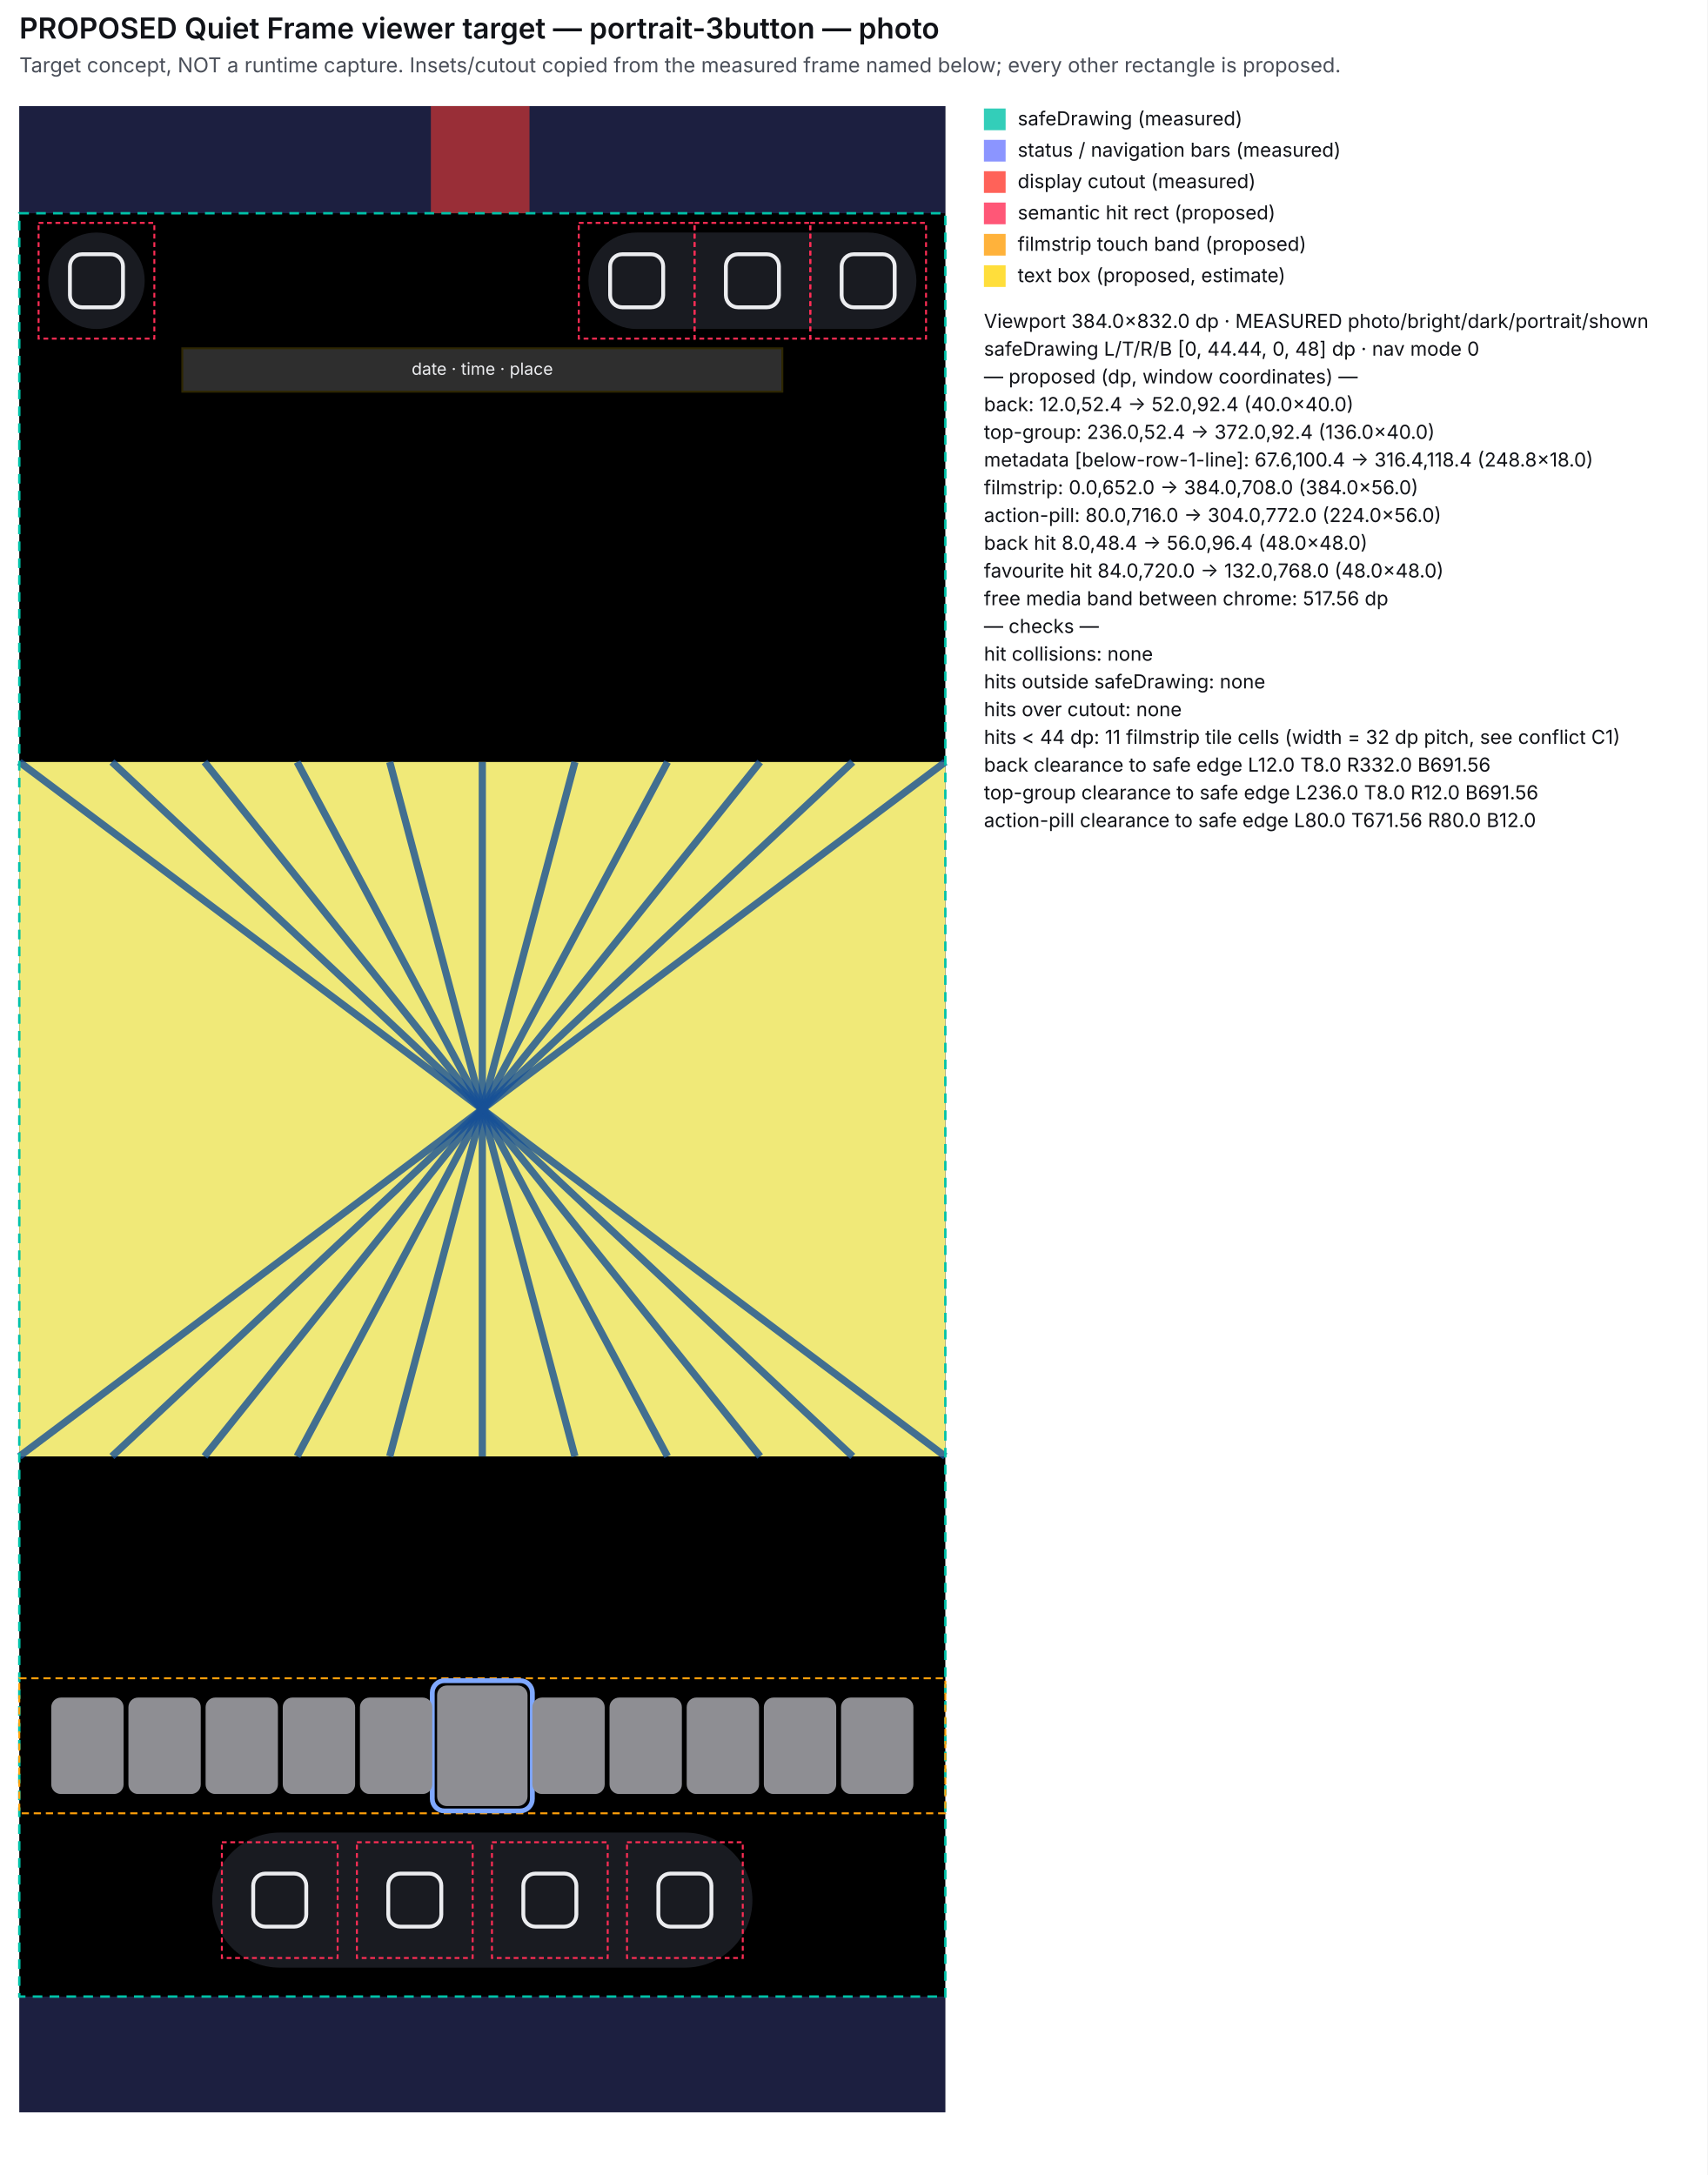
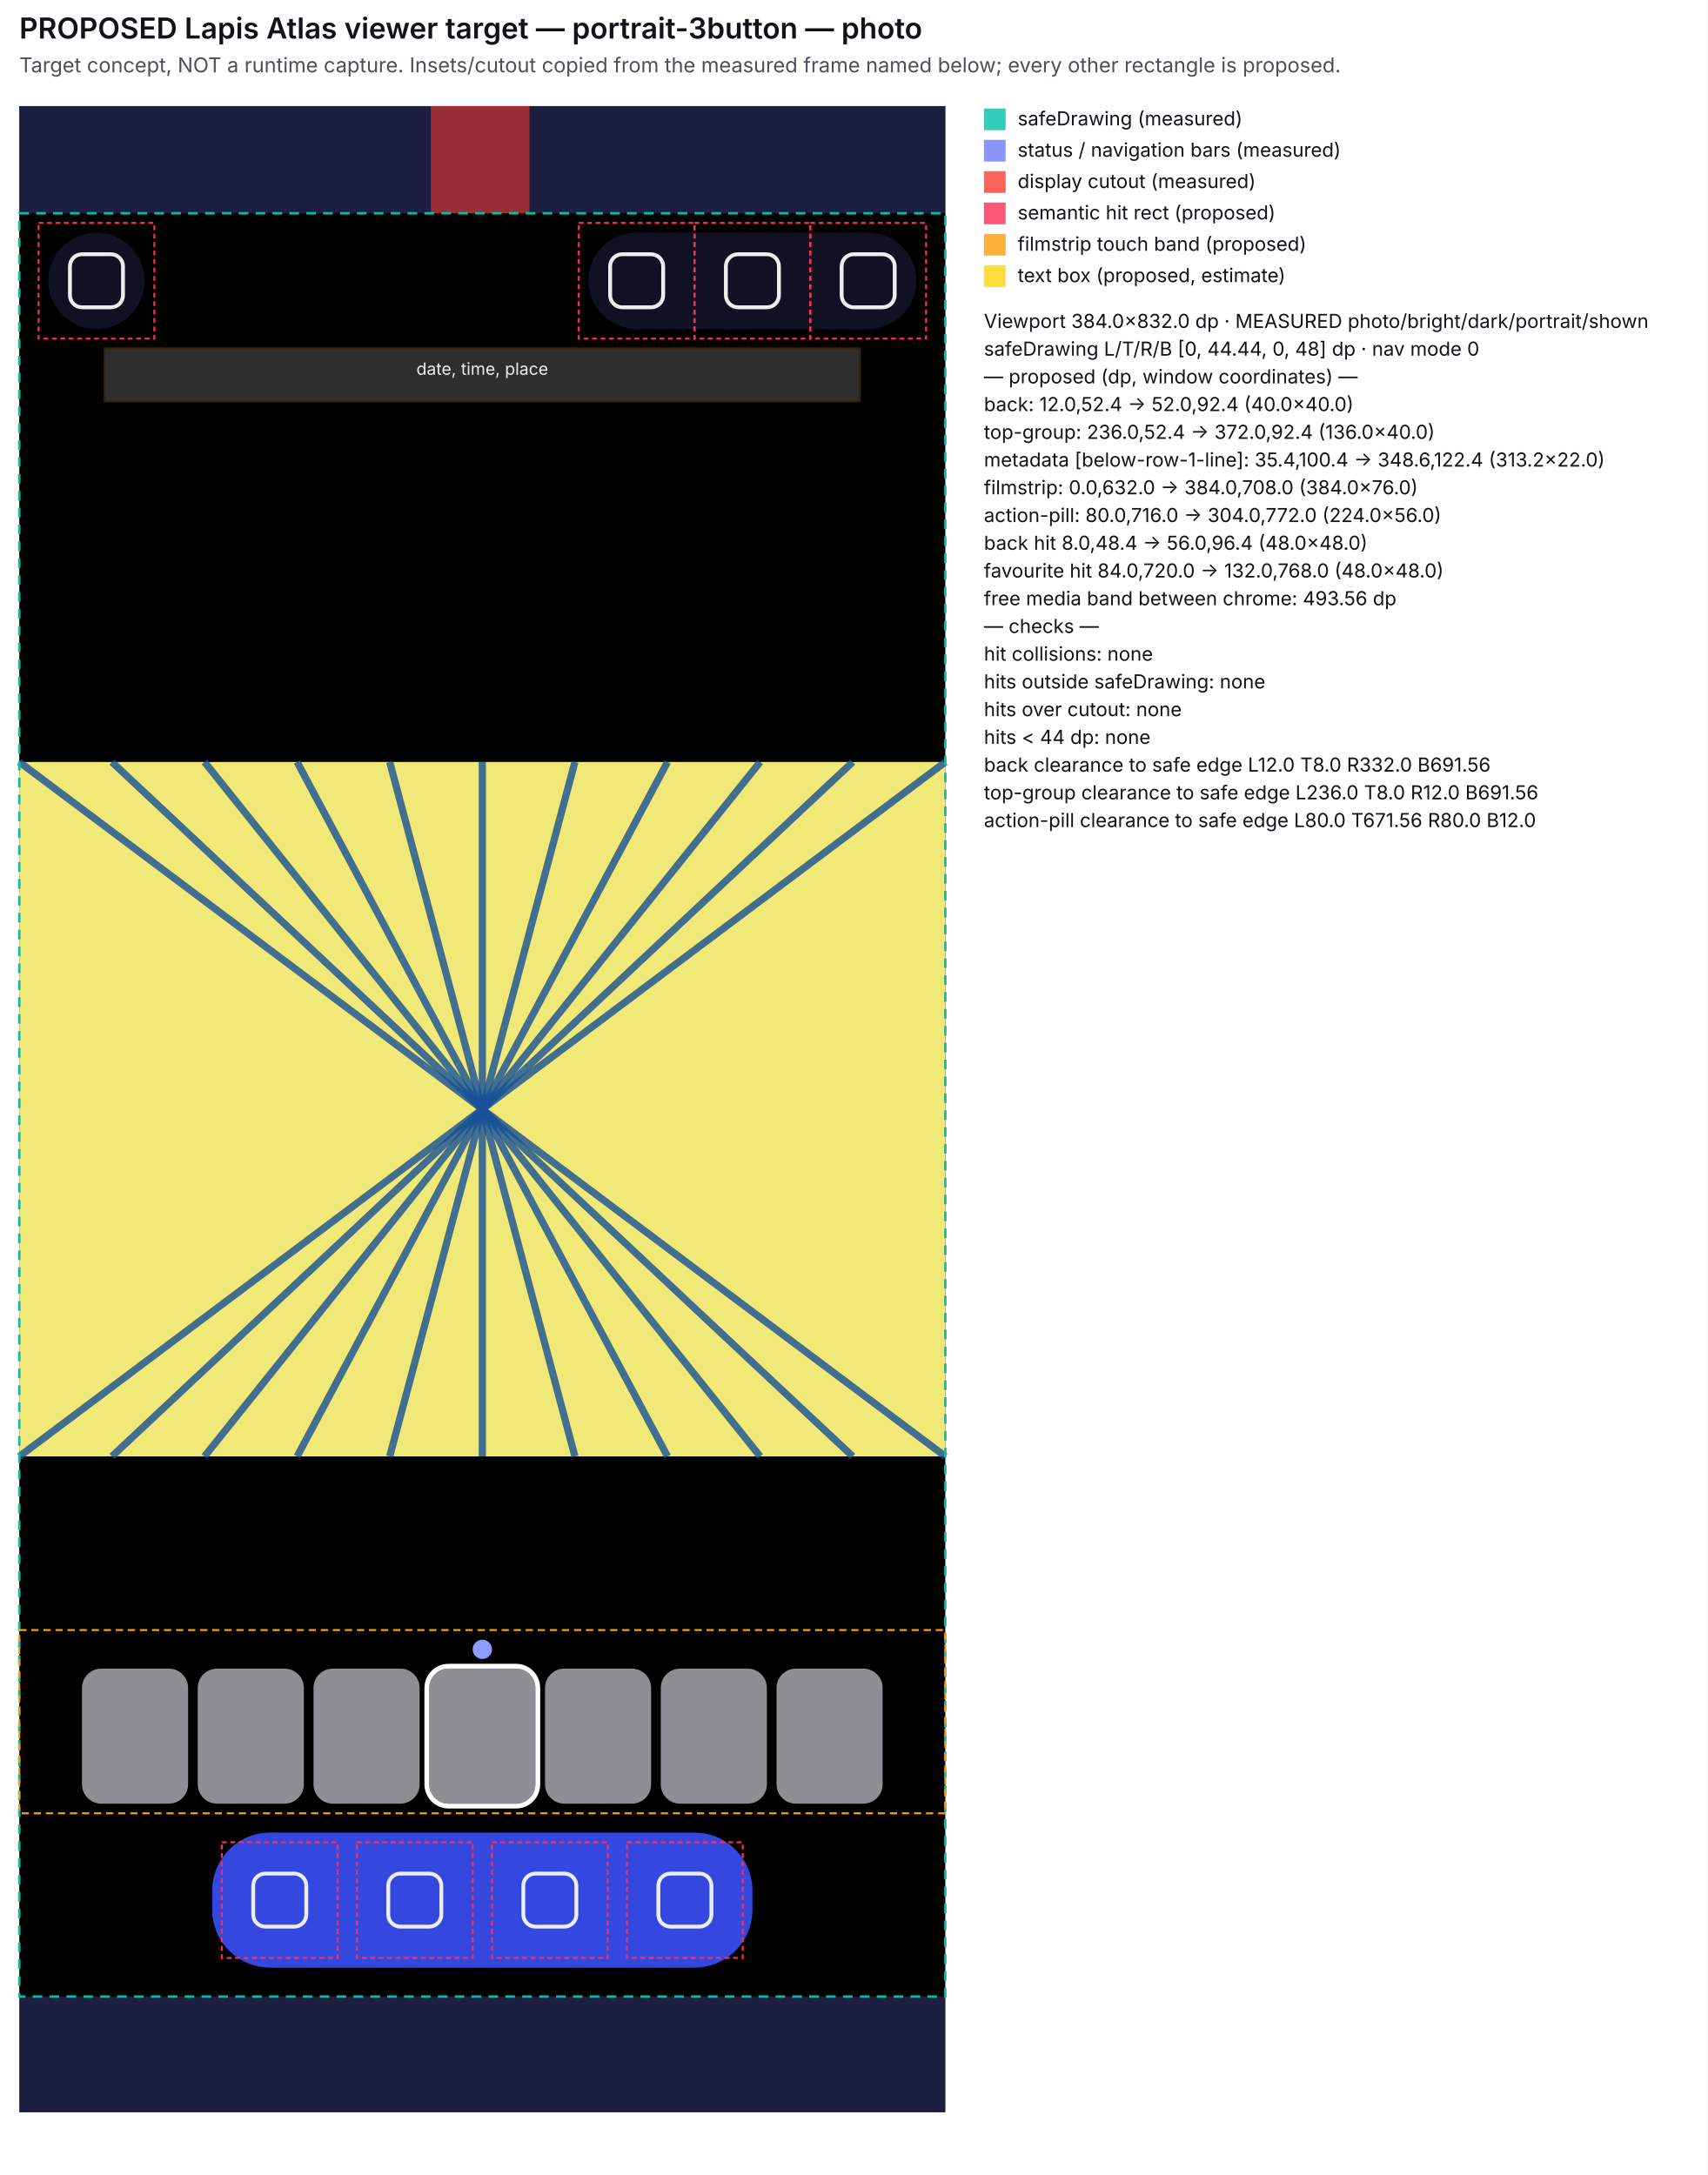
<svg xmlns="http://www.w3.org/2000/svg" viewBox="0 0 708.0 902.0" font-family="Inter, Arial, sans-serif" font-size="8">
  <rect width="708.0" height="902.0" fill="#FFFFFF" />
-   <text x="8" y="16" font-size="12" font-weight="600" fill="#111318">PROPOSED Quiet Frame viewer target — portrait-3button — photo</text>
+   <text x="8" y="16" font-size="12" font-weight="600" fill="#111318">PROPOSED Lapis Atlas viewer target — portrait-3button — photo</text>
  <text x="8" y="30" font-size="8.5" fill="#4A4F59">Target concept, NOT a runtime capture. Insets/cutout copied from the measured frame named below; every other rectangle is proposed.</text>
  <g transform="translate(8,44)">
    <rect width="384.0" height="832.0" fill="#000000" />
    <rect x="0.0" y="272.0" width="384.0" height="288.0" fill="#F0E978" />
    <line x1="0.0" y1="272.0" x2="384.0" y2="560.0" stroke="#165096" stroke-width="3" opacity="0.8" />
    <line x1="38.4" y1="272.0" x2="345.6" y2="560.0" stroke="#165096" stroke-width="3" opacity="0.8" />
    <line x1="76.8" y1="272.0" x2="307.2" y2="560.0" stroke="#165096" stroke-width="3" opacity="0.8" />
    <line x1="115.2" y1="272.0" x2="268.8" y2="560.0" stroke="#165096" stroke-width="3" opacity="0.8" />
    <line x1="153.6" y1="272.0" x2="230.4" y2="560.0" stroke="#165096" stroke-width="3" opacity="0.8" />
    <line x1="192.0" y1="272.0" x2="192.0" y2="560.0" stroke="#165096" stroke-width="3" opacity="0.8" />
    <line x1="230.4" y1="272.0" x2="153.6" y2="560.0" stroke="#165096" stroke-width="3" opacity="0.8" />
    <line x1="268.8" y1="272.0" x2="115.2" y2="560.0" stroke="#165096" stroke-width="3" opacity="0.8" />
    <line x1="307.2" y1="272.0" x2="76.8" y2="560.0" stroke="#165096" stroke-width="3" opacity="0.8" />
    <line x1="345.6" y1="272.0" x2="38.4" y2="560.0" stroke="#165096" stroke-width="3" opacity="0.8" />
    <line x1="384.0" y1="272.0" x2="0.0" y2="560.0" stroke="#165096" stroke-width="3" opacity="0.8" />
-     <rect x="0" y="0" width="384.0" height="134.44" fill="#000" opacity="0.35" />
+     <rect x="0" y="0" width="384.0" height="138.44" fill="#000" opacity="0.35" />
    <rect x="0" y="0" width="384.0" height="44.44" fill="#6E7BFF" opacity="0.25" />
    <rect x="0" y="784.0" width="384.0" height="48" fill="#6E7BFF" opacity="0.25" />
    <rect x="170.67" y="0.0" width="40.89" height="44.44" fill="#FF3B30" opacity="0.55" />
    <rect x="0" y="44.44" width="384.0" height="739.56" fill="none" stroke="#00C2A8" stroke-width="1" stroke-dasharray="4 3" />
-     <rect x="12.0" y="52.44" width="40.0" height="40.0" rx="20.0" fill="#23262E" opacity="0.72" />
+     <rect x="12.0" y="52.44" width="40.0" height="40.0" rx="20.0" fill="#14152A" opacity="0.8" />
    <rect x="21.0" y="61.44" width="22.0" height="22.0" rx="5" fill="none" stroke="#ECEDF0" stroke-width="1.6" />
    <rect x="8.0" y="48.44" width="48.0" height="48.0" fill="none" stroke="#FF2D55" stroke-width="0.8" stroke-dasharray="2 1.5" />
-     <rect x="236.0" y="52.44" width="136.0" height="40.0" rx="20.0" fill="#23262E" opacity="0.72" />
+     <rect x="236.0" y="52.44" width="136.0" height="40.0" rx="20.0" fill="#14152A" opacity="0.8" />
    <rect x="245.0" y="61.44" width="22.0" height="22.0" rx="5" fill="none" stroke="#ECEDF0" stroke-width="1.6" />
    <rect x="232.0" y="48.44" width="48.0" height="48.0" fill="none" stroke="#FF2D55" stroke-width="0.8" stroke-dasharray="2 1.5" />
    <rect x="293.0" y="61.44" width="22.0" height="22.0" rx="5" fill="none" stroke="#ECEDF0" stroke-width="1.6" />
    <rect x="280.0" y="48.44" width="48.0" height="48.0" fill="none" stroke="#FF2D55" stroke-width="0.8" stroke-dasharray="2 1.5" />
    <rect x="341.0" y="61.44" width="22.0" height="22.0" rx="5" fill="none" stroke="#ECEDF0" stroke-width="1.6" />
    <rect x="328.0" y="48.44" width="48.0" height="48.0" fill="none" stroke="#FF2D55" stroke-width="0.8" stroke-dasharray="2 1.5" />
-     <rect x="67.59" y="100.44" width="248.82" height="18.0" fill="#FFFFFF" opacity="0.18" stroke="#FFD60A" stroke-width="0.8" />
-     <text x="192.0" y="111.44" text-anchor="middle" fill="#ECEDF0" font-size="7">date · time · place</text>
-     <rect x="0.0" y="652.0" width="384.0" height="56.0" fill="none" stroke="#FF9F0A" stroke-width="0.8" stroke-dasharray="3 2" />
-     <rect x="173.25" y="655.0" width="37.5" height="50.0" rx="4" fill="#8E8E93" />
-     <rect x="171.25" y="653.0" width="41.5" height="54.0" rx="5" fill="none" stroke="#7FA8FF" stroke-width="2.0" />
-     <rect x="212.75" y="660.0" width="30.0" height="40.0" rx="4" fill="#8E8E93" />
-     <rect x="244.75" y="660.0" width="30.0" height="40.0" rx="4" fill="#8E8E93" />
-     <rect x="276.75" y="660.0" width="30.0" height="40.0" rx="4" fill="#8E8E93" />
-     <rect x="308.75" y="660.0" width="30.0" height="40.0" rx="4" fill="#8E8E93" />
-     <rect x="340.75" y="660.0" width="30.0" height="40.0" rx="4" fill="#8E8E93" />
-     <rect x="141.25" y="660.0" width="30.0" height="40.0" rx="4" fill="#8E8E93" />
-     <rect x="109.25" y="660.0" width="30.0" height="40.0" rx="4" fill="#8E8E93" />
-     <rect x="77.25" y="660.0" width="30.0" height="40.0" rx="4" fill="#8E8E93" />
-     <rect x="45.25" y="660.0" width="30.0" height="40.0" rx="4" fill="#8E8E93" />
-     <rect x="13.25" y="660.0" width="30.0" height="40.0" rx="4" fill="#8E8E93" />
-     <rect x="80.0" y="716.0" width="224.0" height="56.0" rx="28.0" fill="#23262E" opacity="0.72" />
+     <rect x="35.4" y="100.44" width="313.2" height="22.0" fill="#FFFFFF" opacity="0.18" stroke="#FFD60A" stroke-width="0.8" />
+     <text x="192.0" y="111.44" text-anchor="middle" fill="#ECEDF0" font-size="7">date, time, place</text>
+     <rect x="0.0" y="632.0" width="384.0" height="76.0" fill="none" stroke="#FF9F0A" stroke-width="0.8" stroke-dasharray="3 2" />
+     <rect x="170.0" y="648.0" width="44.0" height="56.0" rx="8.0" fill="#8E8E93" />
+     <rect x="167.0" y="645.0" width="50.0" height="62.0" rx="11.0" fill="none" stroke="#000" stroke-width="1.0" />
+     <rect x="169.0" y="647.0" width="46.0" height="58.0" rx="9.0" fill="none" stroke="#FFFFFF" stroke-width="2.0" />
+     <circle cx="192.0" cy="640.0" r="4.0" fill="#8C9BFF" />
+     <rect x="218.0" y="648.0" width="44.0" height="56.0" rx="8.0" fill="#8E8E93" />
+     <rect x="266.0" y="648.0" width="44.0" height="56.0" rx="8.0" fill="#8E8E93" />
+     <rect x="314.0" y="648.0" width="44.0" height="56.0" rx="8.0" fill="#8E8E93" />
+     <rect x="122.0" y="648.0" width="44.0" height="56.0" rx="8.0" fill="#8E8E93" />
+     <rect x="74.0" y="648.0" width="44.0" height="56.0" rx="8.0" fill="#8E8E93" />
+     <rect x="26.0" y="648.0" width="44.0" height="56.0" rx="8.0" fill="#8E8E93" />
+     <rect x="80.0" y="716.0" width="224.0" height="56.0" rx="24.0" fill="#3448E0" />
    <rect x="97.0" y="733.0" width="22.0" height="22.0" rx="5" fill="none" stroke="#ECEDF0" stroke-width="1.6" />
    <rect x="84.0" y="720.0" width="48.0" height="48.0" fill="none" stroke="#FF2D55" stroke-width="0.8" stroke-dasharray="2 1.5" />
    <rect x="153.0" y="733.0" width="22.0" height="22.0" rx="5" fill="none" stroke="#ECEDF0" stroke-width="1.6" />
    <rect x="140.0" y="720.0" width="48.0" height="48.0" fill="none" stroke="#FF2D55" stroke-width="0.8" stroke-dasharray="2 1.5" />
    <rect x="209.0" y="733.0" width="22.0" height="22.0" rx="5" fill="none" stroke="#ECEDF0" stroke-width="1.6" />
    <rect x="196.0" y="720.0" width="48.0" height="48.0" fill="none" stroke="#FF2D55" stroke-width="0.8" stroke-dasharray="2 1.5" />
    <rect x="265.0" y="733.0" width="22.0" height="22.0" rx="5" fill="none" stroke="#ECEDF0" stroke-width="1.6" />
    <rect x="252.0" y="720.0" width="48.0" height="48.0" fill="none" stroke="#FF2D55" stroke-width="0.8" stroke-dasharray="2 1.5" />
  </g>
  <defs>
    <pattern id="hatch" width="6" height="6" patternUnits="userSpaceOnUse" patternTransform="rotate(45)">
      <line x1="0" y1="0" x2="0" y2="6" stroke="#FF9F0A" stroke-width="2" />
    </pattern>
  </defs>
  <g font-size="8" fill="#111318">
    <rect x="408.0" y="45" width="9" height="9" fill="#00C2A8" opacity="0.8" />
    <text x="422.0" y="52">safeDrawing (measured)</text>
    <rect x="408.0" y="58" width="9" height="9" fill="#6E7BFF" opacity="0.8" />
    <text x="422.0" y="65">status / navigation bars (measured)</text>
    <rect x="408.0" y="71" width="9" height="9" fill="#FF3B30" opacity="0.8" />
    <text x="422.0" y="78">display cutout (measured)</text>
    <rect x="408.0" y="84" width="9" height="9" fill="#FF2D55" opacity="0.8" />
    <text x="422.0" y="91">semantic hit rect (proposed)</text>
    <rect x="408.0" y="97" width="9" height="9" fill="#FF9F0A" opacity="0.8" />
    <text x="422.0" y="104">filmstrip touch band (proposed)</text>
    <rect x="408.0" y="110" width="9" height="9" fill="#FFD60A" opacity="0.8" />
    <text x="422.0" y="117">text box (proposed, estimate)</text>
    <text x="408.0" y="136">Viewport 384.0×832.0 dp · MEASURED photo/bright/dark/portrait/shown</text>
    <text x="408.0" y="147.5">safeDrawing L/T/R/B [0, 44.44, 0, 48] dp · nav mode 0</text>
    <text x="408.0" y="159.0">— proposed (dp, window coordinates) —</text>
    <text x="408.0" y="170.5">back: 12.0,52.4 → 52.0,92.4 (40.0×40.0)</text>
    <text x="408.0" y="182.0">top-group: 236.0,52.4 → 372.0,92.4 (136.0×40.0)</text>
-     <text x="408.0" y="193.5">metadata [below-row-1-line]: 67.6,100.4 → 316.4,118.4 (248.8×18.0)</text>
-     <text x="408.0" y="205.0">filmstrip: 0.0,652.0 → 384.0,708.0 (384.0×56.0)</text>
+     <text x="408.0" y="193.5">metadata [below-row-1-line]: 35.4,100.4 → 348.6,122.4 (313.2×22.0)</text>
+     <text x="408.0" y="205.0">filmstrip: 0.0,632.0 → 384.0,708.0 (384.0×76.0)</text>
    <text x="408.0" y="216.5">action-pill: 80.0,716.0 → 304.0,772.0 (224.0×56.0)</text>
    <text x="408.0" y="228.0">back hit 8.0,48.4 → 56.0,96.4 (48.0×48.0)</text>
    <text x="408.0" y="239.5">favourite hit 84.0,720.0 → 132.0,768.0 (48.0×48.0)</text>
-     <text x="408.0" y="251.0">free media band between chrome: 517.56 dp</text>
+     <text x="408.0" y="251.0">free media band between chrome: 493.56 dp</text>
    <text x="408.0" y="262.5">— checks —</text>
    <text x="408.0" y="274.0">hit collisions: none</text>
    <text x="408.0" y="285.5">hits outside safeDrawing: none</text>
    <text x="408.0" y="297.0">hits over cutout: none</text>
-     <text x="408.0" y="308.5">hits &lt; 44 dp: 11 filmstrip tile cells (width = 32 dp pitch, see conflict C1)</text>
+     <text x="408.0" y="308.5">hits &lt; 44 dp: none</text>
    <text x="408.0" y="320.0">back clearance to safe edge L12.0 T8.0 R332.0 B691.56</text>
    <text x="408.0" y="331.5">top-group clearance to safe edge L236.0 T8.0 R12.0 B691.56</text>
    <text x="408.0" y="343.0">action-pill clearance to safe edge L80.0 T671.56 R80.0 B12.0</text>
  </g>
</svg>
